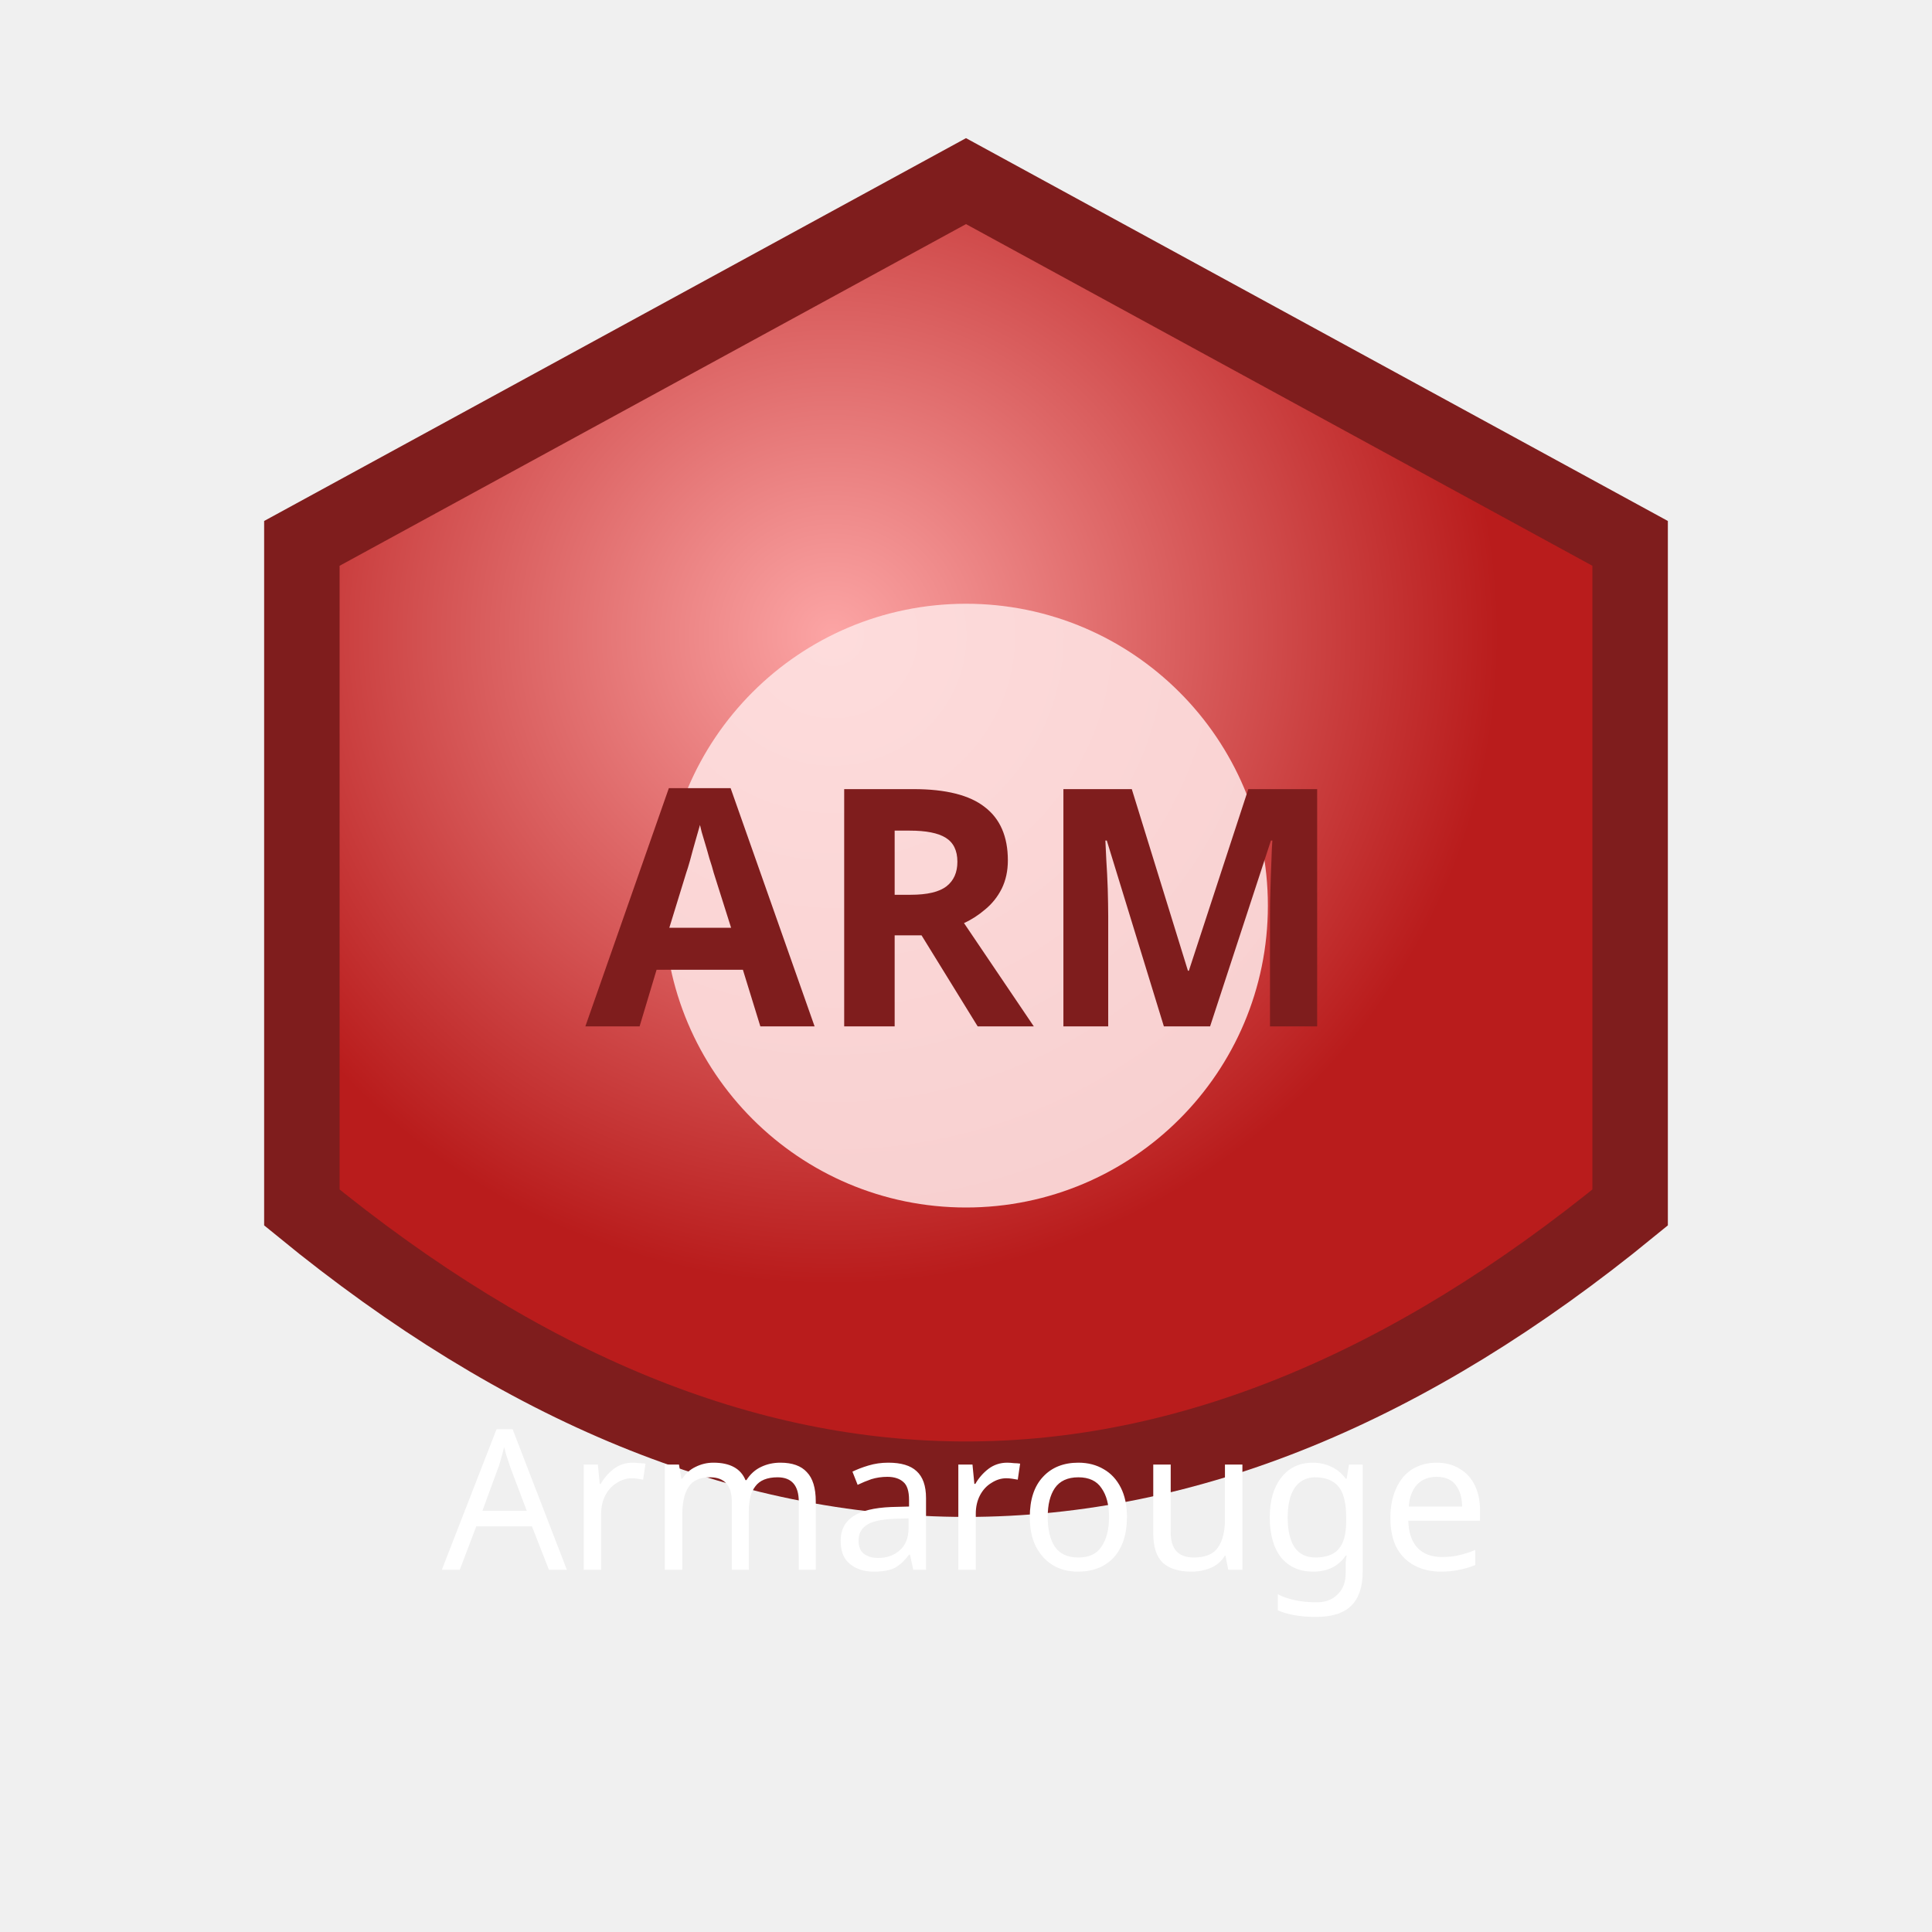
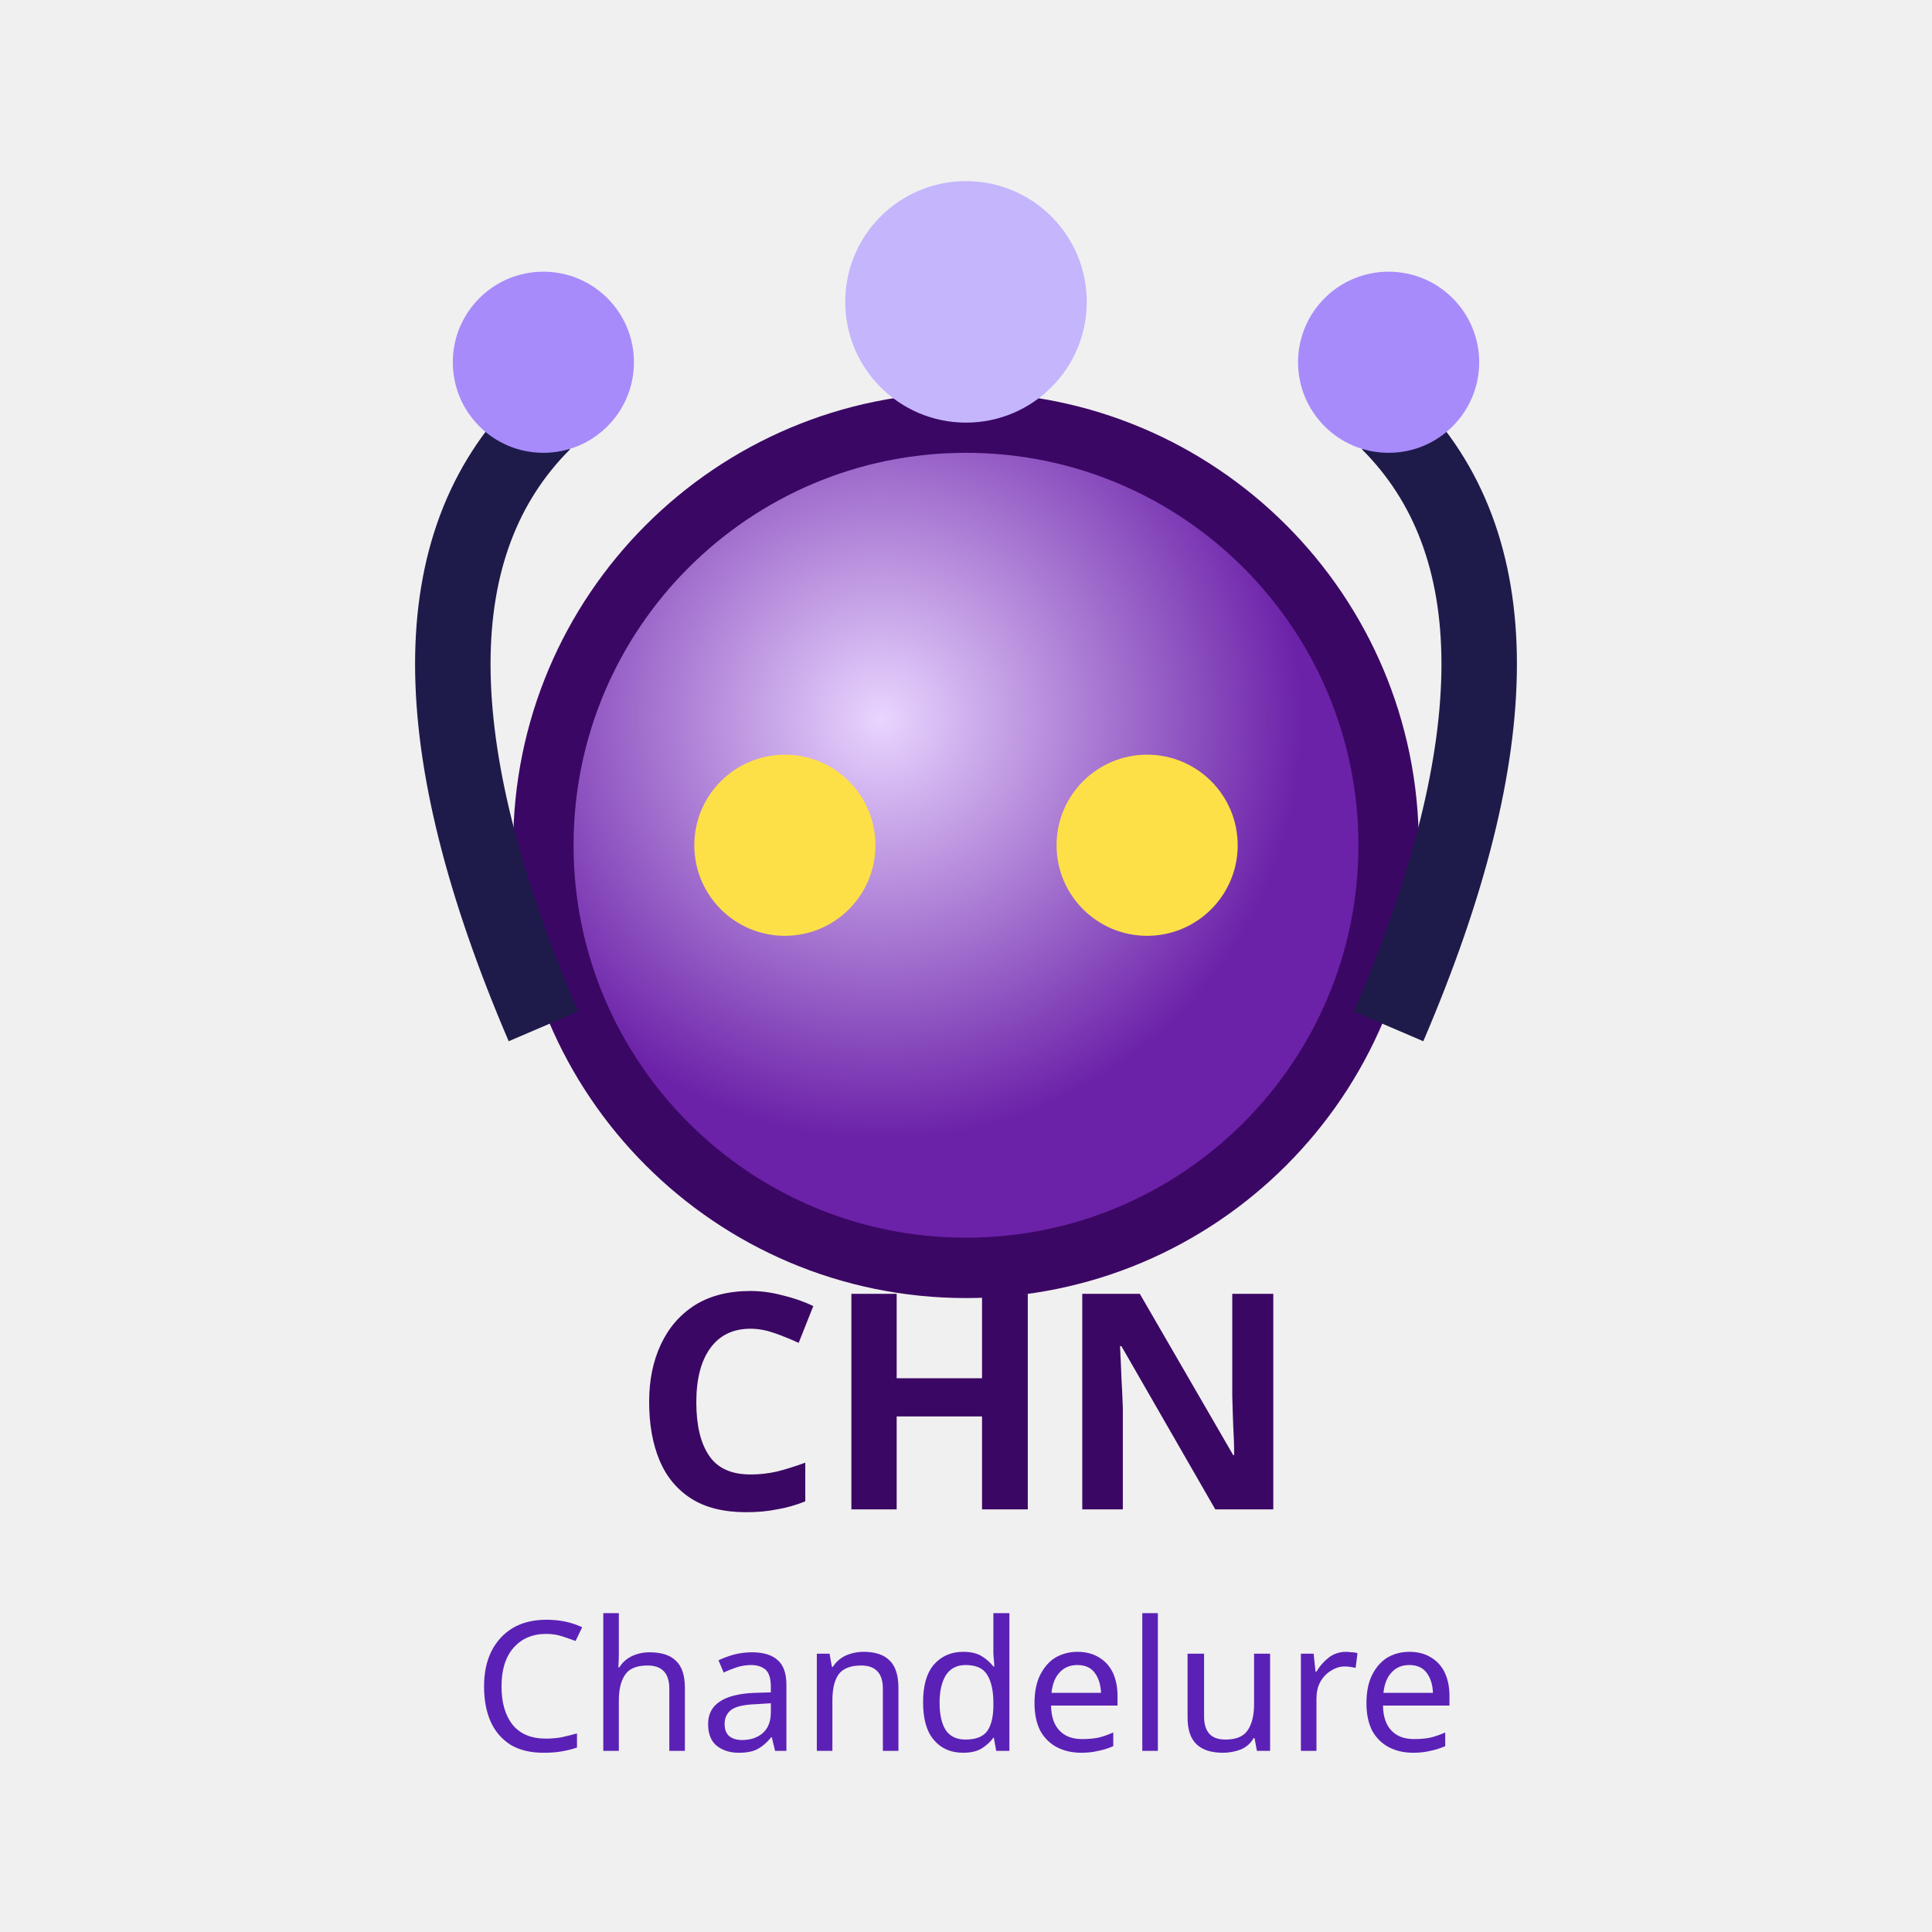
- <svg xmlns="http://www.w3.org/2000/svg" viewBox="0 0 64 64" role="img" aria-label="Armarouge">
+ <svg xmlns="http://www.w3.org/2000/svg" viewBox="0 0 64 64" role="img" aria-label="Chandelure">
  <defs>
    <radialGradient id="g" cx="40%" cy="35%">
-       <stop offset="0%" stop-color="#fca5a5" />
-       <stop offset="100%" stop-color="#b91c1c" />
+       <stop offset="0%" stop-color="#e9d5ff" />
+       <stop offset="100%" stop-color="#6b21a8" />
    </radialGradient>
  </defs>
-   <path d="M32 6 L54 18 L54 40 Q32 58 10 40 L10 18 Z" fill="url(#g)" stroke="#7f1d1d" stroke-width="2.5" />
-   <circle cx="32" cy="30" r="10" fill="#fee2e2" opacity="0.9" />
-   <text x="32" y="34" text-anchor="middle" font-family="system-ui,sans-serif" font-size="11" font-weight="700" fill="#7f1d1d">ARM</text>
-   <text x="32" y="52" text-anchor="middle" font-family="system-ui,sans-serif" font-size="6.5" fill="#fff">Armarouge</text>
+   <circle cx="32" cy="28" r="14" fill="url(#g)" stroke="#3b0764" stroke-width="2" />
+   <path d="M18 34 Q12 20 18 14" fill="none" stroke="#1e1b4b" stroke-width="2.5" />
+   <path d="M46 34 Q52 20 46 14" fill="none" stroke="#1e1b4b" stroke-width="2.5" />
+   <circle cx="18" cy="12" r="3" fill="#a78bfa" />
+   <circle cx="46" cy="12" r="3" fill="#a78bfa" />
+   <circle cx="32" cy="10" r="4" fill="#c4b5fd" />
+   <circle cx="26" cy="28" r="3" fill="#fde047" />
+   <circle cx="38" cy="28" r="3" fill="#fde047" />
+   <text x="32" y="50" text-anchor="middle" font-family="system-ui,sans-serif" font-size="10" font-weight="700" fill="#3b0764">CHN</text>
+   <text x="32" y="58" text-anchor="middle" font-family="system-ui,sans-serif" font-size="6" fill="#5b21b6">Chandelure</text>
</svg>
